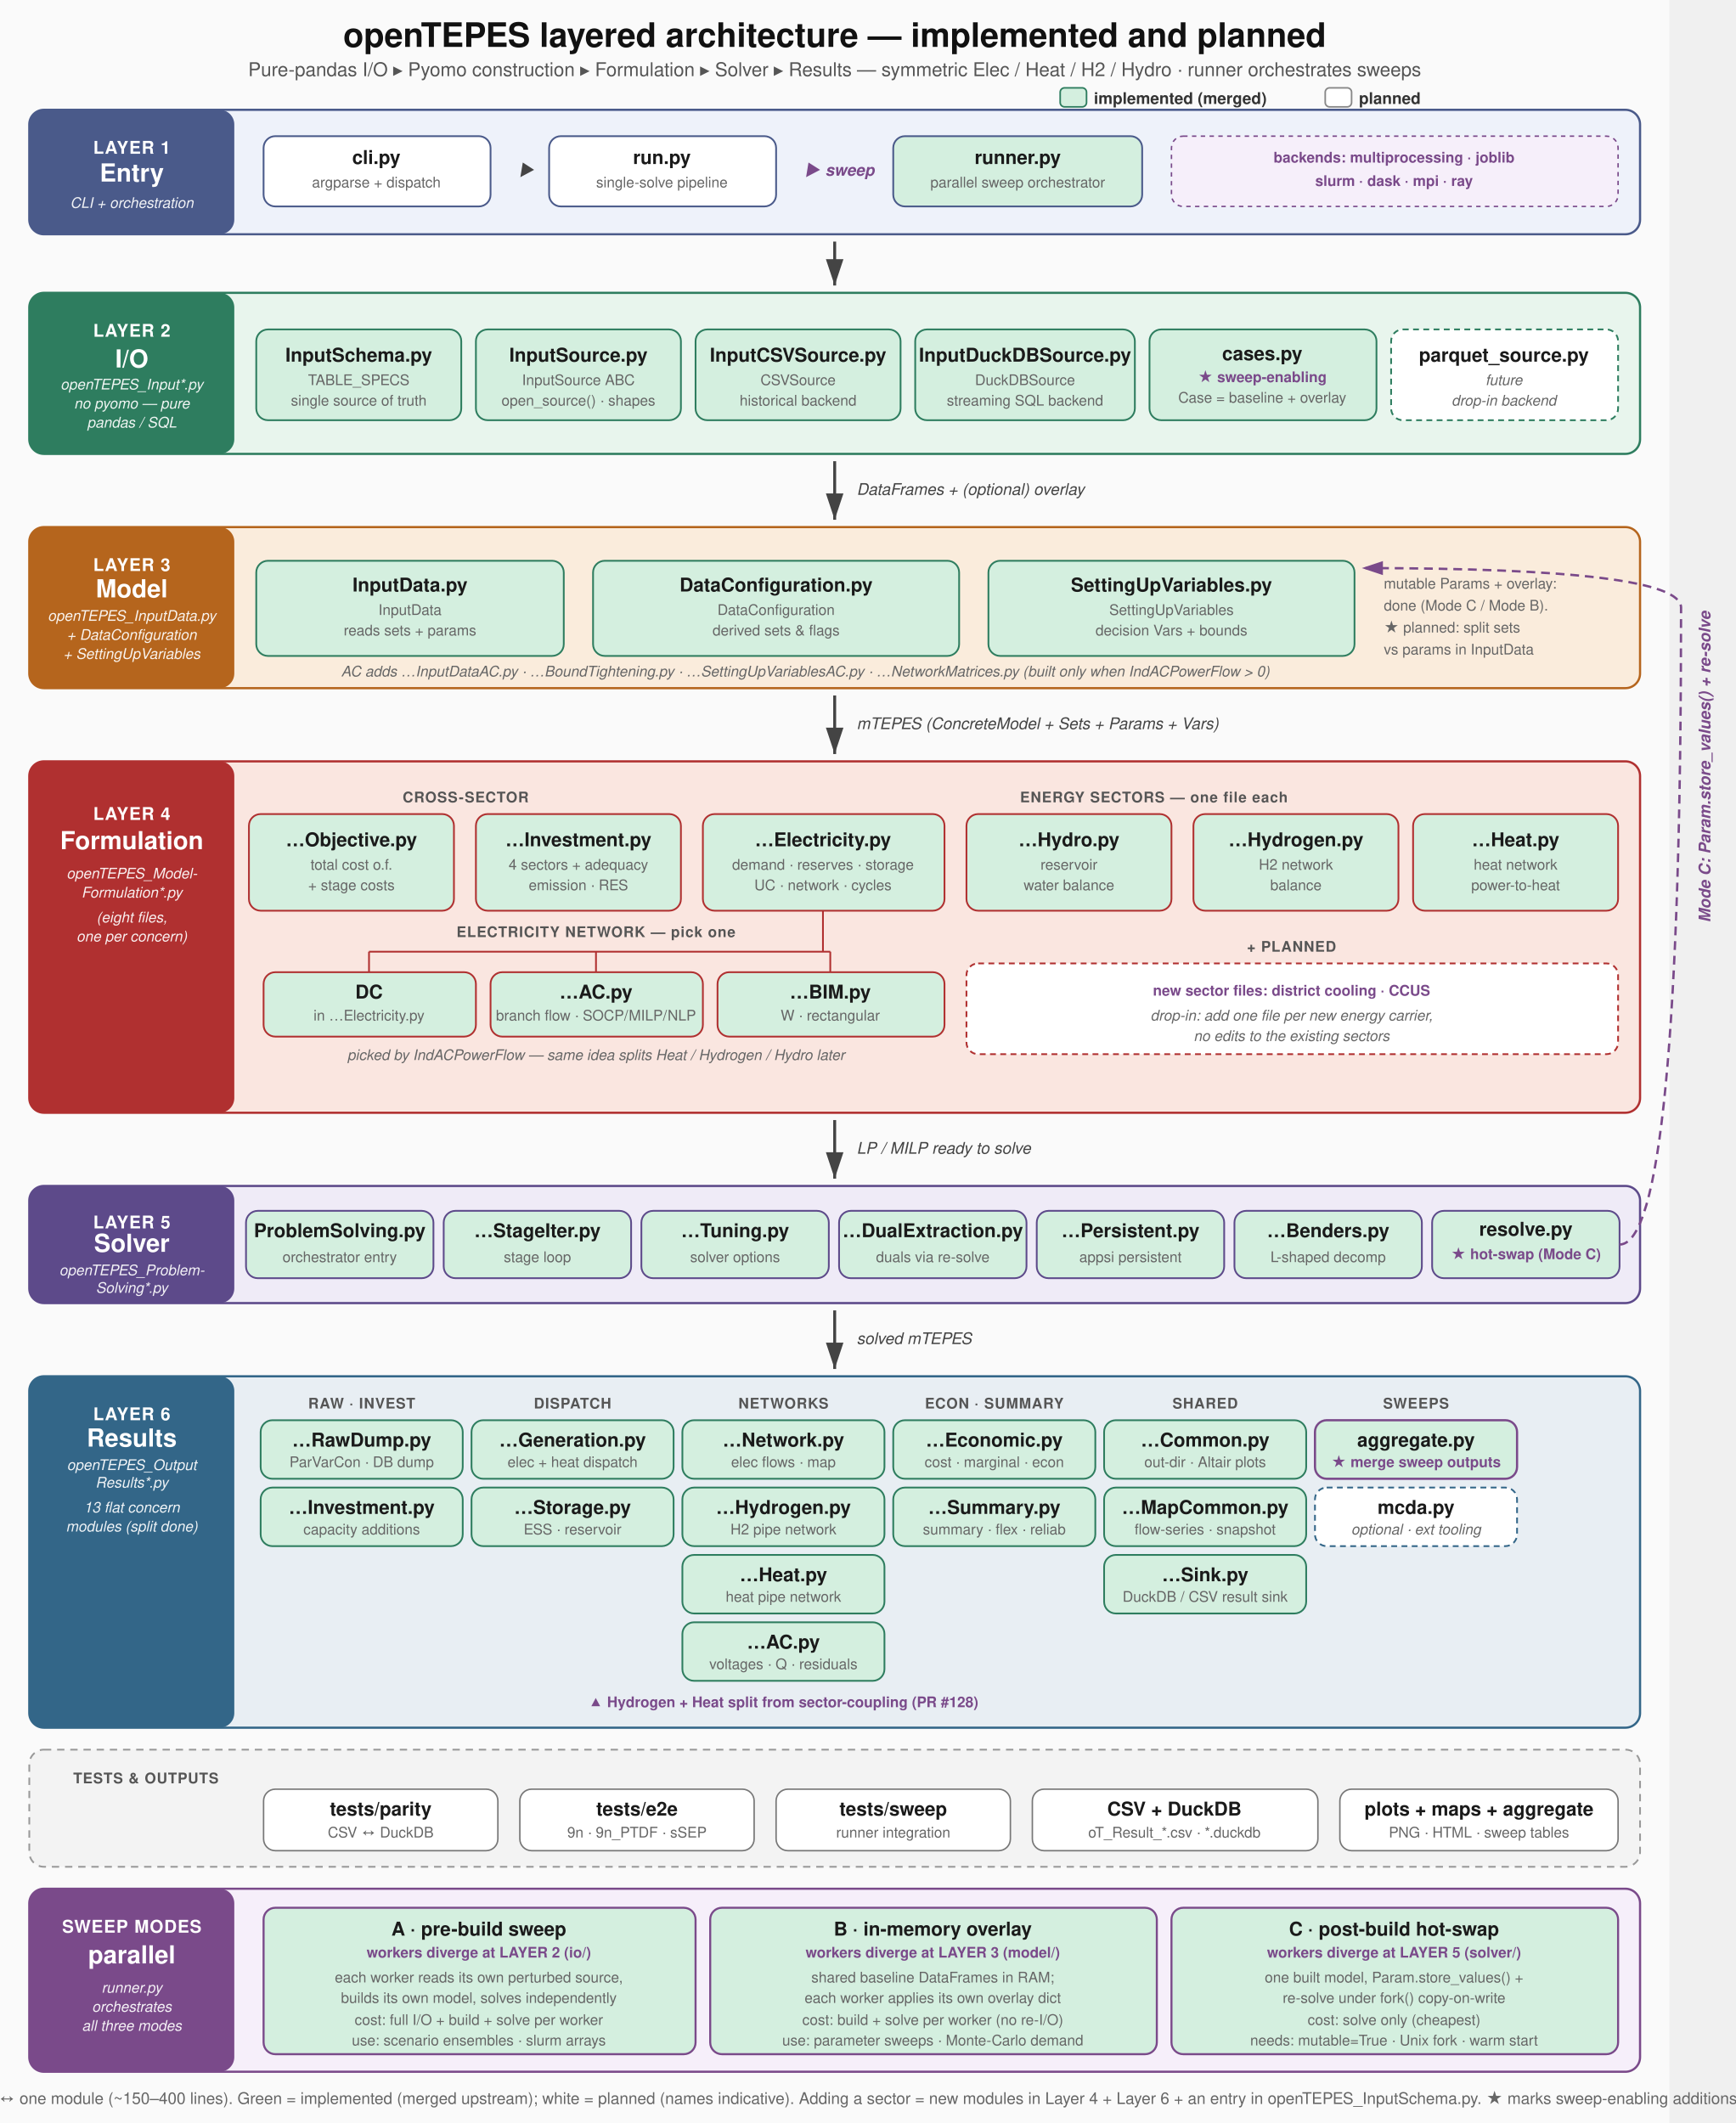
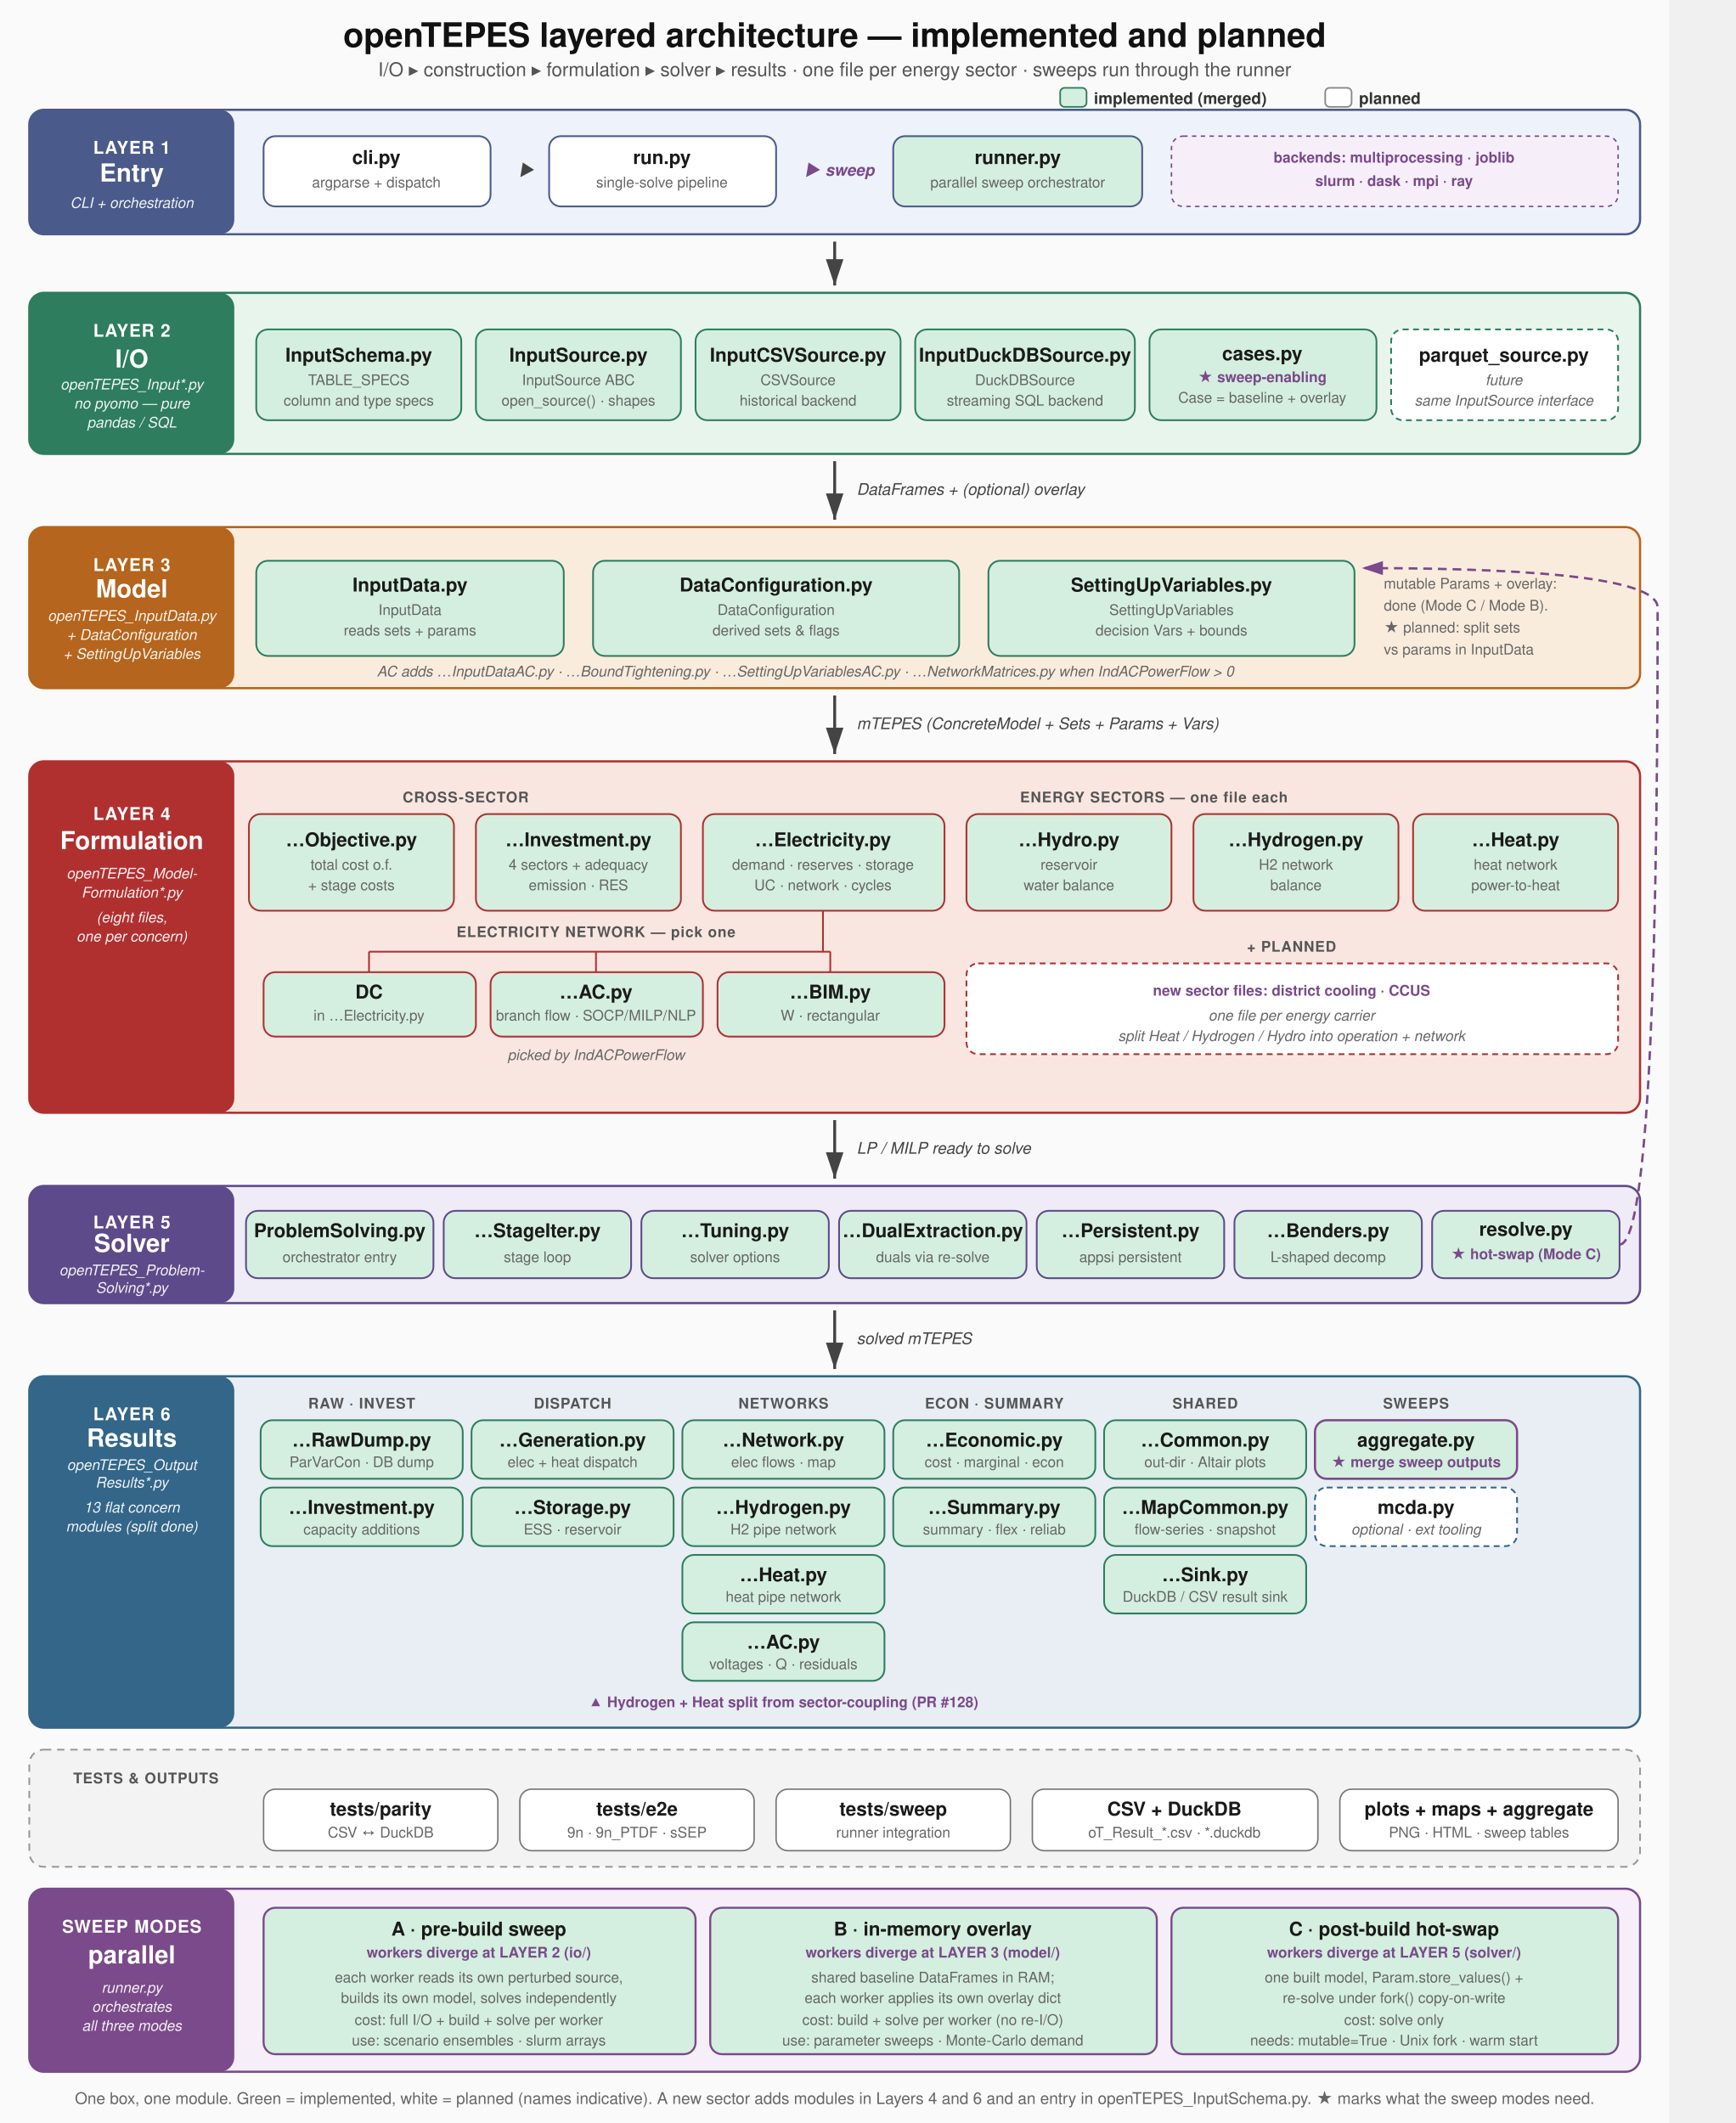
<svg xmlns="http://www.w3.org/2000/svg" viewBox="0 0 1185 1450" font-family="-apple-system,BlinkMacSystemFont,'Segoe UI',Helvetica,Arial,sans-serif">
  <defs>
    <marker id="arrow" markerWidth="10" markerHeight="10" refX="9" refY="3" orient="auto" markerUnits="strokeWidth">
      <path d="M0,0 L0,6 L9,3 z" fill="#444" />
    </marker>
    <marker id="arrowP" markerWidth="10" markerHeight="10" refX="9" refY="3" orient="auto" markerUnits="strokeWidth">
      <path d="M0,0 L0,6 L9,3 z" fill="#7a4a8a" />
    </marker>
    <style>
      .title       { font-size: 23px; font-weight: 800; fill: #111; }
      .subtitle    { font-size: 13px; fill: #555; }
      .layer-tag   { font-size: 12px; font-weight: 700; fill: #fff; letter-spacing: 0.5px; }
      .layer-name  { font-size: 17px; font-weight: 800; fill: #fff; }
      .layer-note  { font-size: 10px; fill: #fff; opacity: 0.92; font-style: italic; }
      .mod         { font-size: 13px; font-weight: 700; fill: #1a1a1a; }
      .mod-sub     { font-size: 10px; fill: #666; }
      .mod-flag    { font-size: 10px; font-weight: 700; fill: #7a4a8a; }
      .sector-tag  { font-size: 10px; font-weight: 700; fill: #555; letter-spacing: 0.5px; }
      .arrow-lbl   { font-size: 11px; fill: #444; font-style: italic; }
      .arrow-lblP  { font-size: 11px; fill: #7a4a8a; font-style: italic; font-weight: 700; }
      .footer      { font-size: 11px; fill: #666; }
      .legend      { font-size: 11px; font-weight: 700; fill: #333; }
    </style>
  </defs>
  <rect width="1140" height="1450" fill="#fafafa" />
  <text x="570" y="32" text-anchor="middle" class="title">openTEPES layered architecture — implemented and planned</text>
-   <text x="570" y="52" text-anchor="middle" class="subtitle">Pure-pandas I/O  ▸  Pyomo construction  ▸  Formulation  ▸  Solver  ▸  Results — symmetric Elec / Heat / H2 / Hydro · runner orchestrates sweeps</text>
+   <text x="570" y="52" text-anchor="middle" class="subtitle">I/O  ▸  construction  ▸  formulation  ▸  solver  ▸  results · one file per energy sector · sweeps run through the runner</text>
  <rect x="724" y="60" width="18" height="13" rx="3" fill="#d4efdf" stroke="#2e7d5f" stroke-width="1.1" />
  <text x="747" y="71" class="legend">implemented (merged)</text>
  <rect x="905" y="60" width="18" height="13" rx="3" fill="#fff" stroke="#888" stroke-width="1.1" />
  <text x="928" y="71" class="legend">planned</text>
  <g>
    <rect x="20" y="75" width="1100" height="85" rx="10" fill="#eef2fa" stroke="#4a5a8a" stroke-width="1.5" />
    <rect x="20" y="75" width="140" height="85" rx="10" fill="#4a5a8a" />
    <text x="90" y="105" text-anchor="middle" class="layer-tag">LAYER 1</text>
    <text x="90" y="124" text-anchor="middle" class="layer-name">Entry</text>
    <text x="90" y="142" text-anchor="middle" class="layer-note">CLI + orchestration</text>
    <rect x="180" y="93" width="155" height="48" rx="8" fill="#fff" stroke="#4a5a8a" stroke-width="1.2" />
    <text x="257" y="112" text-anchor="middle" class="mod">cli.py</text>
    <text x="257" y="128" text-anchor="middle" class="mod-sub">argparse + dispatch</text>
    <text x="355" y="120" class="arrow-lbl">▶</text>
    <rect x="375" y="93" width="155" height="48" rx="8" fill="#fff" stroke="#4a5a8a" stroke-width="1.2" />
    <text x="452" y="112" text-anchor="middle" class="mod">run.py</text>
    <text x="452" y="128" text-anchor="middle" class="mod-sub">single-solve pipeline</text>
    <text x="550" y="120" class="arrow-lblP">▶ sweep</text>
    <rect x="610" y="93" width="170" height="48" rx="8" fill="#d4efdf" stroke="#4a5a8a" stroke-width="1.2" />
    <text x="695" y="112" text-anchor="middle" class="mod">runner.py</text>
    <text x="695" y="128" text-anchor="middle" class="mod-sub">parallel sweep orchestrator</text>
    <rect x="800" y="93" width="305" height="48" rx="8" fill="#f6effa" stroke="#7a4a8a" stroke-width="1.0" stroke-dasharray="3 3" />
    <text x="952" y="111" text-anchor="middle" class="mod-flag">backends: multiprocessing · joblib</text>
    <text x="952" y="127" text-anchor="middle" class="mod-flag">slurm · dask · mpi · ray</text>
  </g>
  <line x1="570" y1="165" x2="570" y2="195" stroke="#444" stroke-width="2" marker-end="url(#arrow)" />
  <g>
    <rect x="20" y="200" width="1100" height="110" rx="10" fill="#e8f5ed" stroke="#2e7d5f" stroke-width="1.5" />
    <rect x="20" y="200" width="140" height="110" rx="10" fill="#2e7d5f" />
    <text x="90" y="230" text-anchor="middle" class="layer-tag">LAYER 2</text>
    <text x="90" y="251" text-anchor="middle" class="layer-name">I/O</text>
    <text x="90" y="266" text-anchor="middle" class="layer-note">openTEPES_Input*.py</text>
    <text x="90" y="279" text-anchor="middle" class="layer-note">no pyomo — pure</text>
    <text x="90" y="292" text-anchor="middle" class="layer-note">pandas / SQL</text>
    <rect x="175" y="225" width="140" height="62" rx="8" fill="#d4efdf" stroke="#2e7d5f" stroke-width="1.2" />
    <text x="245" y="247" text-anchor="middle" class="mod">InputSchema.py</text>
    <text x="245" y="263" text-anchor="middle" class="mod-sub">TABLE_SPECS</text>
-     <text x="245" y="277" text-anchor="middle" class="mod-sub">single source of truth</text>
+     <text x="245" y="277" text-anchor="middle" class="mod-sub">column and type specs</text>
    <rect x="325" y="225" width="140" height="62" rx="8" fill="#d4efdf" stroke="#2e7d5f" stroke-width="1.2" />
    <text x="395" y="247" text-anchor="middle" class="mod">InputSource.py</text>
    <text x="395" y="263" text-anchor="middle" class="mod-sub">InputSource ABC</text>
    <text x="395" y="277" text-anchor="middle" class="mod-sub">open_source() · shapes</text>
    <rect x="475" y="225" width="140" height="62" rx="8" fill="#d4efdf" stroke="#2e7d5f" stroke-width="1.2" />
    <text x="545" y="247" text-anchor="middle" class="mod">InputCSVSource.py</text>
    <text x="545" y="263" text-anchor="middle" class="mod-sub">CSVSource</text>
    <text x="545" y="277" text-anchor="middle" class="mod-sub">historical backend</text>
    <rect x="625" y="225" width="150" height="62" rx="8" fill="#d4efdf" stroke="#2e7d5f" stroke-width="1.2" />
    <text x="700" y="247" text-anchor="middle" class="mod">InputDuckDBSource.py</text>
    <text x="700" y="263" text-anchor="middle" class="mod-sub">DuckDBSource</text>
    <text x="700" y="277" text-anchor="middle" class="mod-sub">streaming SQL backend</text>
    <rect x="785" y="225" width="155" height="62" rx="8" fill="#d4efdf" stroke="#2e7d5f" stroke-width="1.2" />
    <text x="862" y="246" text-anchor="middle" class="mod">cases.py</text>
    <text x="862" y="261" text-anchor="middle" class="mod-flag">★ sweep-enabling</text>
    <text x="862" y="275" text-anchor="middle" class="mod-sub">Case = baseline + overlay</text>
    <rect x="950" y="225" width="155" height="62" rx="8" fill="#fff" stroke="#2e7d5f" stroke-width="1.2" stroke-dasharray="4 3" />
    <text x="1027" y="247" text-anchor="middle" class="mod">parquet_source.py</text>
    <text x="1027" y="263" text-anchor="middle" class="mod-sub" font-style="italic">future</text>
-     <text x="1027" y="277" text-anchor="middle" class="mod-sub" font-style="italic">drop-in backend</text>
+     <text x="1027" y="277" text-anchor="middle" class="mod-sub" font-style="italic">same InputSource interface</text>
  </g>
  <line x1="570" y1="315" x2="570" y2="355" stroke="#444" stroke-width="2" marker-end="url(#arrow)" />
  <text x="585" y="338" class="arrow-lbl">DataFrames + (optional) overlay</text>
  <g>
    <rect x="20" y="360" width="1100" height="110" rx="10" fill="#faecdc" stroke="#b5651d" stroke-width="1.5" />
    <rect x="20" y="360" width="140" height="110" rx="10" fill="#b5651d" />
    <text x="90" y="390" text-anchor="middle" class="layer-tag">LAYER 3</text>
    <text x="90" y="408" text-anchor="middle" class="layer-name">Model</text>
    <text x="90" y="424" text-anchor="middle" class="layer-note">openTEPES_InputData.py</text>
    <text x="90" y="437" text-anchor="middle" class="layer-note">+ DataConfiguration</text>
    <text x="90" y="450" text-anchor="middle" class="layer-note">+ SettingUpVariables</text>
    <rect x="175" y="383" width="210" height="65" rx="8" fill="#d4efdf" stroke="#2e7d5f" stroke-width="1.2" />
    <text x="280" y="404" text-anchor="middle" class="mod">InputData.py</text>
    <text x="280" y="420" text-anchor="middle" class="mod-sub">InputData</text>
    <text x="280" y="434" text-anchor="middle" class="mod-sub">reads sets + params</text>
    <rect x="405" y="383" width="250" height="65" rx="8" fill="#d4efdf" stroke="#2e7d5f" stroke-width="1.2" />
    <text x="530" y="404" text-anchor="middle" class="mod">DataConfiguration.py</text>
    <text x="530" y="420" text-anchor="middle" class="mod-sub">DataConfiguration</text>
    <text x="530" y="434" text-anchor="middle" class="mod-sub">derived sets &amp; flags</text>
    <rect x="675" y="383" width="250" height="65" rx="8" fill="#d4efdf" stroke="#2e7d5f" stroke-width="1.2" />
    <text x="800" y="404" text-anchor="middle" class="mod">SettingUpVariables.py</text>
    <text x="800" y="420" text-anchor="middle" class="mod-sub">SettingUpVariables</text>
    <text x="800" y="434" text-anchor="middle" class="mod-sub">decision Vars + bounds</text>
    <text x="945" y="402" class="mod-sub">mutable Params + overlay:</text>
    <text x="945" y="417" class="mod-sub">done (Mode C / Mode B).</text>
    <text x="945" y="432" class="mod-sub">★ planned: split sets</text>
    <text x="945" y="447" class="mod-sub">vs params in InputData</text>
  </g>
  <line x1="570" y1="475" x2="570" y2="515" stroke="#444" stroke-width="2" marker-end="url(#arrow)" />
  <text x="585" y="498" class="arrow-lbl">mTEPES (ConcreteModel + Sets + Params + Vars)</text>
  <g>
-     <text x="550" y="462" text-anchor="middle" class="mod-sub" font-style="italic">AC adds …InputDataAC.py · …BoundTightening.py · …SettingUpVariablesAC.py · …NetworkMatrices.py  (built only when IndACPowerFlow &gt; 0)</text>
+     <text x="550" y="462" text-anchor="middle" class="mod-sub" font-style="italic">AC adds …InputDataAC.py · …BoundTightening.py · …SettingUpVariablesAC.py · …NetworkMatrices.py when IndACPowerFlow &gt; 0</text>
    <rect x="20" y="520" width="1100" height="240" rx="10" fill="#fae6e0" stroke="#b03030" stroke-width="1.5" />
    <rect x="20" y="520" width="140" height="240" rx="10" fill="#b03030" />
    <text x="90" y="560" text-anchor="middle" class="layer-tag">LAYER 4</text>
    <text x="90" y="580" text-anchor="middle" class="layer-name">Formulation</text>
    <text x="90" y="600" text-anchor="middle" class="layer-note">openTEPES_Model-</text>
    <text x="90" y="613" text-anchor="middle" class="layer-note">Formulation*.py</text>
    <text x="90" y="630" text-anchor="middle" class="layer-note">(eight files,</text>
    <text x="90" y="643" text-anchor="middle" class="layer-note">one per concern)</text>
    <text x="318" y="548" text-anchor="middle" class="sector-tag">CROSS-SECTOR</text>
    <rect x="170" y="556" width="140" height="66" rx="8" fill="#d4efdf" stroke="#b03030" stroke-width="1.2" />
    <text x="240" y="578" text-anchor="middle" class="mod">…Objective.py</text>
    <text x="240" y="594" text-anchor="middle" class="mod-sub">total cost o.f.</text>
    <text x="240" y="608" text-anchor="middle" class="mod-sub">+ stage costs</text>
    <rect x="325" y="556" width="140" height="66" rx="8" fill="#d4efdf" stroke="#b03030" stroke-width="1.2" />
    <text x="395" y="578" text-anchor="middle" class="mod">…Investment.py</text>
    <text x="395" y="594" text-anchor="middle" class="mod-sub">4 sectors + adequacy</text>
    <text x="395" y="608" text-anchor="middle" class="mod-sub">emission · RES</text>
    <text x="788" y="548" text-anchor="middle" class="sector-tag">ENERGY SECTORS  —  one file each</text>
    <rect x="480" y="556" width="165" height="66" rx="8" fill="#d4efdf" stroke="#b03030" stroke-width="1.2" />
    <text x="562" y="578" text-anchor="middle" class="mod">…Electricity.py</text>
    <text x="562" y="594" text-anchor="middle" class="mod-sub">demand · reserves · storage</text>
    <text x="562" y="608" text-anchor="middle" class="mod-sub">UC · network · cycles</text>
    <rect x="660" y="556" width="140" height="66" rx="8" fill="#d4efdf" stroke="#b03030" stroke-width="1.2" />
    <text x="730" y="578" text-anchor="middle" class="mod">…Hydro.py</text>
    <text x="730" y="594" text-anchor="middle" class="mod-sub">reservoir</text>
    <text x="730" y="608" text-anchor="middle" class="mod-sub">water balance</text>
    <rect x="815" y="556" width="140" height="66" rx="8" fill="#d4efdf" stroke="#b03030" stroke-width="1.2" />
    <text x="885" y="578" text-anchor="middle" class="mod">…Hydrogen.py</text>
    <text x="885" y="594" text-anchor="middle" class="mod-sub">H2 network</text>
    <text x="885" y="608" text-anchor="middle" class="mod-sub">balance</text>
    <rect x="965" y="556" width="140" height="66" rx="8" fill="#d4efdf" stroke="#b03030" stroke-width="1.2" />
    <text x="1035" y="578" text-anchor="middle" class="mod">…Heat.py</text>
    <text x="1035" y="594" text-anchor="middle" class="mod-sub">heat network</text>
    <text x="1035" y="608" text-anchor="middle" class="mod-sub">power-to-heat</text>
    <text x="407" y="640" text-anchor="middle" class="sector-tag">ELECTRICITY NETWORK  —  pick one</text>
    <line x1="562" y1="622" x2="562" y2="650" stroke="#b03030" stroke-width="1.2" />
    <line x1="252" y1="650" x2="567" y2="650" stroke="#b03030" stroke-width="1.2" />
    <line x1="252" y1="650" x2="252" y2="664" stroke="#b03030" stroke-width="1.2" />
    <line x1="407" y1="650" x2="407" y2="664" stroke="#b03030" stroke-width="1.2" />
    <line x1="567" y1="650" x2="567" y2="664" stroke="#b03030" stroke-width="1.2" />
    <rect x="180" y="664" width="145" height="44" rx="8" fill="#d4efdf" stroke="#b03030" stroke-width="1.2" />
    <text x="252" y="682" text-anchor="middle" class="mod">DC</text>
    <text x="252" y="697" text-anchor="middle" class="mod-sub">in …Electricity.py</text>
    <rect x="335" y="664" width="145" height="44" rx="8" fill="#d4efdf" stroke="#b03030" stroke-width="1.2" />
    <text x="407" y="682" text-anchor="middle" class="mod">…AC.py</text>
    <text x="407" y="697" text-anchor="middle" class="mod-sub">branch flow · SOCP/MILP/NLP</text>
    <rect x="490" y="664" width="155" height="44" rx="8" fill="#d4efdf" stroke="#b03030" stroke-width="1.2" />
    <text x="567" y="682" text-anchor="middle" class="mod">…BIM.py</text>
    <text x="567" y="697" text-anchor="middle" class="mod-sub">W · rectangular</text>
-     <text x="407" y="724" text-anchor="middle" class="mod-sub" font-style="italic">picked by IndACPowerFlow — same idea splits Heat / Hydrogen / Hydro later</text>
+     <text x="407" y="724" text-anchor="middle" class="mod-sub" font-style="italic">picked by IndACPowerFlow</text>
    <text x="882" y="650" text-anchor="middle" class="sector-tag">+ PLANNED</text>
    <rect x="660" y="658" width="445" height="62" rx="8" fill="#fff" stroke="#b03030" stroke-width="1.2" stroke-dasharray="4 3" />
    <text x="882" y="680" text-anchor="middle" class="mod-flag">new sector files:  district cooling  ·  CCUS</text>
-     <text x="882" y="697" text-anchor="middle" class="mod-sub" font-style="italic">drop-in: add one file per new energy carrier,</text>
-     <text x="882" y="711" text-anchor="middle" class="mod-sub" font-style="italic">no edits to the existing sectors</text>
+     <text x="882" y="697" text-anchor="middle" class="mod-sub" font-style="italic">one file per energy carrier</text>
+     <text x="882" y="711" text-anchor="middle" class="mod-sub" font-style="italic">split Heat / Hydrogen / Hydro into operation + network</text>
  </g>
  <line x1="570" y1="765" x2="570" y2="805" stroke="#444" stroke-width="2" marker-end="url(#arrow)" />
  <text x="585" y="788" class="arrow-lbl">LP / MILP ready to solve</text>
  <g>
    <rect x="20" y="810" width="1100" height="80" rx="10" fill="#efebf7" stroke="#5d4a8a" stroke-width="1.5" />
    <rect x="20" y="810" width="140" height="80" rx="10" fill="#5d4a8a" />
    <text x="90" y="839" text-anchor="middle" class="layer-tag">LAYER 5</text>
    <text x="90" y="855" text-anchor="middle" class="layer-name">Solver</text>
    <text x="90" y="871" text-anchor="middle" class="layer-note">openTEPES_Problem-</text>
    <text x="90" y="883" text-anchor="middle" class="layer-note">Solving*.py</text>
    <rect x="168" y="827" width="128" height="46" rx="8" fill="#d4efdf" stroke="#5d4a8a" stroke-width="1.2" />
    <text x="232" y="845" text-anchor="middle" class="mod">ProblemSolving.py</text>
    <text x="232" y="862" text-anchor="middle" class="mod-sub">orchestrator entry</text>
    <rect x="303" y="827" width="128" height="46" rx="8" fill="#d4efdf" stroke="#5d4a8a" stroke-width="1.2" />
    <text x="367" y="845" text-anchor="middle" class="mod">…StageIter.py</text>
    <text x="367" y="862" text-anchor="middle" class="mod-sub">stage loop</text>
    <rect x="438" y="827" width="128" height="46" rx="8" fill="#d4efdf" stroke="#5d4a8a" stroke-width="1.2" />
    <text x="502" y="845" text-anchor="middle" class="mod">…Tuning.py</text>
    <text x="502" y="862" text-anchor="middle" class="mod-sub">solver options</text>
    <rect x="573" y="827" width="128" height="46" rx="8" fill="#d4efdf" stroke="#5d4a8a" stroke-width="1.2" />
    <text x="637" y="845" text-anchor="middle" class="mod">…DualExtraction.py</text>
    <text x="637" y="862" text-anchor="middle" class="mod-sub">duals via re-solve</text>
    <rect x="708" y="827" width="128" height="46" rx="8" fill="#d4efdf" stroke="#5d4a8a" stroke-width="1.2" />
    <text x="772" y="845" text-anchor="middle" class="mod">…Persistent.py</text>
    <text x="772" y="862" text-anchor="middle" class="mod-sub">appsi persistent</text>
    <rect x="843" y="827" width="128" height="46" rx="8" fill="#d4efdf" stroke="#5d4a8a" stroke-width="1.2" />
    <text x="907" y="845" text-anchor="middle" class="mod">…Benders.py</text>
    <text x="907" y="862" text-anchor="middle" class="mod-sub">L-shaped decomp</text>
    <rect x="978" y="827" width="128" height="46" rx="8" fill="#d4efdf" stroke="#5d4a8a" stroke-width="1.2" />
    <text x="1042" y="844" text-anchor="middle" class="mod">resolve.py</text>
    <text x="1042" y="860" text-anchor="middle" class="mod-flag">★ hot-swap (Mode C)</text>
  </g>
-   <path d="M 1106 850 Q 1148 850 1148 415 Q 1148 388 930 388" stroke="#7a4a8a" stroke-width="1.6" fill="none" stroke-dasharray="6 4" marker-end="url(#arrowP)" />
-   <text x="1168" y="630" class="arrow-lblP" transform="rotate(-90, 1168, 630)">Mode C: Param.store_values() + re-solve</text>
+   <path d="M 1106 850 Q 1132 850 1132 415 Q 1132 388 930 388" stroke="#7a4a8a" stroke-width="1.6" fill="none" stroke-dasharray="6 4" marker-end="url(#arrowP)" />
  <line x1="570" y1="895" x2="570" y2="935" stroke="#444" stroke-width="2" marker-end="url(#arrow)" />
  <text x="585" y="918" class="arrow-lbl">solved mTEPES</text>
  <g>
    <rect x="20" y="940" width="1100" height="240" rx="10" fill="#e8eef3" stroke="#336688" stroke-width="1.5" />
    <rect x="20" y="940" width="140" height="240" rx="10" fill="#336688" />
    <text x="90" y="970" text-anchor="middle" class="layer-tag">LAYER 6</text>
    <text x="90" y="988" text-anchor="middle" class="layer-name">Results</text>
    <text x="90" y="1004" text-anchor="middle" class="layer-note">openTEPES_Output</text>
    <text x="90" y="1016" text-anchor="middle" class="layer-note">Results*.py</text>
    <text x="90" y="1033" text-anchor="middle" class="layer-note">13 flat concern</text>
    <text x="90" y="1046" text-anchor="middle" class="layer-note">modules (split done)</text>
    <text x="247" y="962" text-anchor="middle" class="sector-tag">RAW · INVEST</text>
    <text x="391" y="962" text-anchor="middle" class="sector-tag">DISPATCH</text>
    <text x="535" y="962" text-anchor="middle" class="sector-tag">NETWORKS</text>
    <text x="679" y="962" text-anchor="middle" class="sector-tag">ECON · SUMMARY</text>
    <text x="823" y="962" text-anchor="middle" class="sector-tag">SHARED</text>
    <text x="967" y="962" text-anchor="middle" class="sector-tag">SWEEPS</text>
    <rect x="178" y="970" width="138" height="40" rx="8" fill="#d4efdf" stroke="#2e7d5f" stroke-width="1.2" />
    <text x="247" y="988" text-anchor="middle" class="mod">…RawDump.py</text>
    <text x="247" y="1002" text-anchor="middle" class="mod-sub">ParVarCon · DB dump</text>
    <rect x="178" y="1016" width="138" height="40" rx="8" fill="#d4efdf" stroke="#2e7d5f" stroke-width="1.2" />
    <text x="247" y="1034" text-anchor="middle" class="mod">…Investment.py</text>
    <text x="247" y="1048" text-anchor="middle" class="mod-sub">capacity additions</text>
    <rect x="322" y="970" width="138" height="40" rx="8" fill="#d4efdf" stroke="#2e7d5f" stroke-width="1.2" />
    <text x="391" y="988" text-anchor="middle" class="mod">…Generation.py</text>
    <text x="391" y="1002" text-anchor="middle" class="mod-sub">elec + heat dispatch</text>
    <rect x="322" y="1016" width="138" height="40" rx="8" fill="#d4efdf" stroke="#2e7d5f" stroke-width="1.2" />
    <text x="391" y="1034" text-anchor="middle" class="mod">…Storage.py</text>
    <text x="391" y="1048" text-anchor="middle" class="mod-sub">ESS · reservoir</text>
    <rect x="466" y="970" width="138" height="40" rx="8" fill="#d4efdf" stroke="#2e7d5f" stroke-width="1.2" />
    <text x="535" y="988" text-anchor="middle" class="mod">…Network.py</text>
    <text x="535" y="1002" text-anchor="middle" class="mod-sub">elec flows · map</text>
    <rect x="466" y="1016" width="138" height="40" rx="8" fill="#d4efdf" stroke="#2e7d5f" stroke-width="1.2" />
    <text x="535" y="1034" text-anchor="middle" class="mod">…Hydrogen.py</text>
    <text x="535" y="1048" text-anchor="middle" class="mod-sub">H2 pipe network</text>
    <rect x="466" y="1062" width="138" height="40" rx="8" fill="#d4efdf" stroke="#2e7d5f" stroke-width="1.2" />
    <text x="535" y="1080" text-anchor="middle" class="mod">…Heat.py</text>
    <text x="535" y="1094" text-anchor="middle" class="mod-sub">heat pipe network</text>
    <rect x="610" y="970" width="138" height="40" rx="8" fill="#d4efdf" stroke="#2e7d5f" stroke-width="1.2" />
    <text x="679" y="988" text-anchor="middle" class="mod">…Economic.py</text>
    <text x="679" y="1002" text-anchor="middle" class="mod-sub">cost · marginal · econ</text>
    <rect x="610" y="1016" width="138" height="40" rx="8" fill="#d4efdf" stroke="#2e7d5f" stroke-width="1.2" />
    <text x="679" y="1034" text-anchor="middle" class="mod">…Summary.py</text>
    <text x="679" y="1048" text-anchor="middle" class="mod-sub">summary · flex · reliab</text>
    <rect x="754" y="970" width="138" height="40" rx="8" fill="#d4efdf" stroke="#2e7d5f" stroke-width="1.2" />
    <text x="823" y="988" text-anchor="middle" class="mod">…Common.py</text>
    <text x="823" y="1002" text-anchor="middle" class="mod-sub">out-dir · Altair plots</text>
    <rect x="754" y="1016" width="138" height="40" rx="8" fill="#d4efdf" stroke="#2e7d5f" stroke-width="1.2" />
    <text x="823" y="1034" text-anchor="middle" class="mod">…MapCommon.py</text>
    <text x="823" y="1048" text-anchor="middle" class="mod-sub">flow-series · snapshot</text>
    <rect x="754" y="1062" width="138" height="40" rx="8" fill="#d4efdf" stroke="#2e7d5f" stroke-width="1.2" />
    <text x="823" y="1080" text-anchor="middle" class="mod">…Sink.py</text>
    <text x="823" y="1094" text-anchor="middle" class="mod-sub">DuckDB / CSV result sink</text>
    <rect x="466" y="1108" width="138" height="40" rx="8" fill="#d4efdf" stroke="#2e7d5f" stroke-width="1.2" />
    <text x="535" y="1126" text-anchor="middle" class="mod">…AC.py</text>
    <text x="535" y="1140" text-anchor="middle" class="mod-sub">voltages · Q · residuals</text>
    <text x="535" y="1166" text-anchor="middle" class="mod-flag">▲ Hydrogen + Heat split from sector-coupling (PR #128)</text>
    <rect x="898" y="970" width="138" height="40" rx="8" fill="#d4efdf" stroke="#7a4a8a" stroke-width="1.5" />
    <text x="967" y="988" text-anchor="middle" class="mod">aggregate.py</text>
    <text x="967" y="1002" text-anchor="middle" class="mod-flag">★ merge sweep outputs</text>
    <rect x="898" y="1016" width="138" height="40" rx="8" fill="#fff" stroke="#336688" stroke-width="1.2" stroke-dasharray="4 3" />
    <text x="967" y="1034" text-anchor="middle" class="mod">mcda.py</text>
    <text x="967" y="1048" text-anchor="middle" class="mod-sub" font-style="italic">optional · ext tooling</text>
  </g>
  <g>
    <rect x="20" y="1195" width="1100" height="80" rx="10" fill="#f3f3f3" stroke="#999" stroke-width="1.2" stroke-dasharray="5 4" />
    <text x="50" y="1218" class="sector-tag">TESTS &amp; OUTPUTS</text>
    <rect x="180" y="1222" width="160" height="42" rx="8" fill="#fff" stroke="#777" stroke-width="1.0" />
    <text x="260" y="1240" text-anchor="middle" class="mod">tests/parity</text>
    <text x="260" y="1255" text-anchor="middle" class="mod-sub">CSV ↔ DuckDB</text>
    <rect x="355" y="1222" width="160" height="42" rx="8" fill="#fff" stroke="#777" stroke-width="1.0" />
    <text x="435" y="1240" text-anchor="middle" class="mod">tests/e2e</text>
    <text x="435" y="1255" text-anchor="middle" class="mod-sub">9n · 9n_PTDF · sSEP</text>
    <rect x="530" y="1222" width="160" height="42" rx="8" fill="#fff" stroke="#777" stroke-width="1.0" />
    <text x="610" y="1240" text-anchor="middle" class="mod">tests/sweep</text>
    <text x="610" y="1255" text-anchor="middle" class="mod-sub">runner integration</text>
    <rect x="705" y="1222" width="195" height="42" rx="8" fill="#fff" stroke="#777" stroke-width="1.0" />
    <text x="802" y="1240" text-anchor="middle" class="mod">CSV + DuckDB</text>
    <text x="802" y="1255" text-anchor="middle" class="mod-sub">oT_Result_*.csv · *.duckdb</text>
    <rect x="915" y="1222" width="190" height="42" rx="8" fill="#fff" stroke="#777" stroke-width="1.0" />
    <text x="1010" y="1240" text-anchor="middle" class="mod">plots + maps + aggregate</text>
    <text x="1010" y="1255" text-anchor="middle" class="mod-sub">PNG · HTML · sweep tables</text>
  </g>
  <g>
    <rect x="20" y="1290" width="1100" height="125" rx="10" fill="#f6effa" stroke="#7a4a8a" stroke-width="1.5" />
    <rect x="20" y="1290" width="140" height="125" rx="10" fill="#7a4a8a" />
    <text x="90" y="1320" text-anchor="middle" class="layer-tag">SWEEP MODES</text>
    <text x="90" y="1341" text-anchor="middle" class="layer-name">parallel</text>
    <text x="90" y="1361" text-anchor="middle" class="layer-note">runner.py</text>
    <text x="90" y="1374" text-anchor="middle" class="layer-note">orchestrates</text>
    <text x="90" y="1387" text-anchor="middle" class="layer-note">all three modes</text>
    <rect x="180" y="1303" width="295" height="100" rx="8" fill="#d4efdf" stroke="#7a4a8a" stroke-width="1.4" />
    <text x="327" y="1322" text-anchor="middle" class="mod">A · pre-build sweep</text>
    <text x="327" y="1337" text-anchor="middle" class="mod-flag">workers diverge at LAYER 2 (io/)</text>
    <text x="327" y="1354" text-anchor="middle" class="mod-sub">each worker reads its own perturbed source,</text>
    <text x="327" y="1368" text-anchor="middle" class="mod-sub">builds its own model, solves independently</text>
    <text x="327" y="1383" text-anchor="middle" class="mod-sub">cost: full I/O + build + solve per worker</text>
    <text x="327" y="1397" text-anchor="middle" class="mod-sub">use: scenario ensembles · slurm arrays</text>
    <rect x="485" y="1303" width="305" height="100" rx="8" fill="#d4efdf" stroke="#7a4a8a" stroke-width="1.4" />
    <text x="637" y="1322" text-anchor="middle" class="mod">B · in-memory overlay</text>
    <text x="637" y="1337" text-anchor="middle" class="mod-flag">workers diverge at LAYER 3 (model/)</text>
    <text x="637" y="1354" text-anchor="middle" class="mod-sub">shared baseline DataFrames in RAM;</text>
    <text x="637" y="1368" text-anchor="middle" class="mod-sub">each worker applies its own overlay dict</text>
    <text x="637" y="1383" text-anchor="middle" class="mod-sub">cost: build + solve per worker (no re-I/O)</text>
    <text x="637" y="1397" text-anchor="middle" class="mod-sub">use: parameter sweeps · Monte-Carlo demand</text>
    <rect x="800" y="1303" width="305" height="100" rx="8" fill="#d4efdf" stroke="#7a4a8a" stroke-width="1.4" />
    <text x="952" y="1322" text-anchor="middle" class="mod">C · post-build hot-swap</text>
    <text x="952" y="1337" text-anchor="middle" class="mod-flag">workers diverge at LAYER 5 (solver/)</text>
    <text x="952" y="1354" text-anchor="middle" class="mod-sub">one built model, Param.store_values() +</text>
    <text x="952" y="1368" text-anchor="middle" class="mod-sub">re-solve under fork() copy-on-write</text>
-     <text x="952" y="1383" text-anchor="middle" class="mod-sub">cost: solve only (cheapest)</text>
+     <text x="952" y="1383" text-anchor="middle" class="mod-sub">cost: solve only</text>
    <text x="952" y="1397" text-anchor="middle" class="mod-sub">needs: mutable=True · Unix fork · warm start</text>
  </g>
-   <text x="570" y="1437" text-anchor="middle" class="footer">
-     Each box ↔ one module (~150–400 lines). Green = implemented (merged upstream); white = planned (names indicative). Adding a sector = new modules in Layer 4 + Layer 6 + an entry in openTEPES_InputSchema.py. ★ marks sweep-enabling additions.
-   </text>
+   <text x="570" y="1437" text-anchor="middle" class="footer">One box, one module. Green = implemented, white = planned (names indicative). A new sector adds modules in Layers 4 and 6 and an entry in openTEPES_InputSchema.py. ★ marks what the sweep modes need.</text>
</svg>
